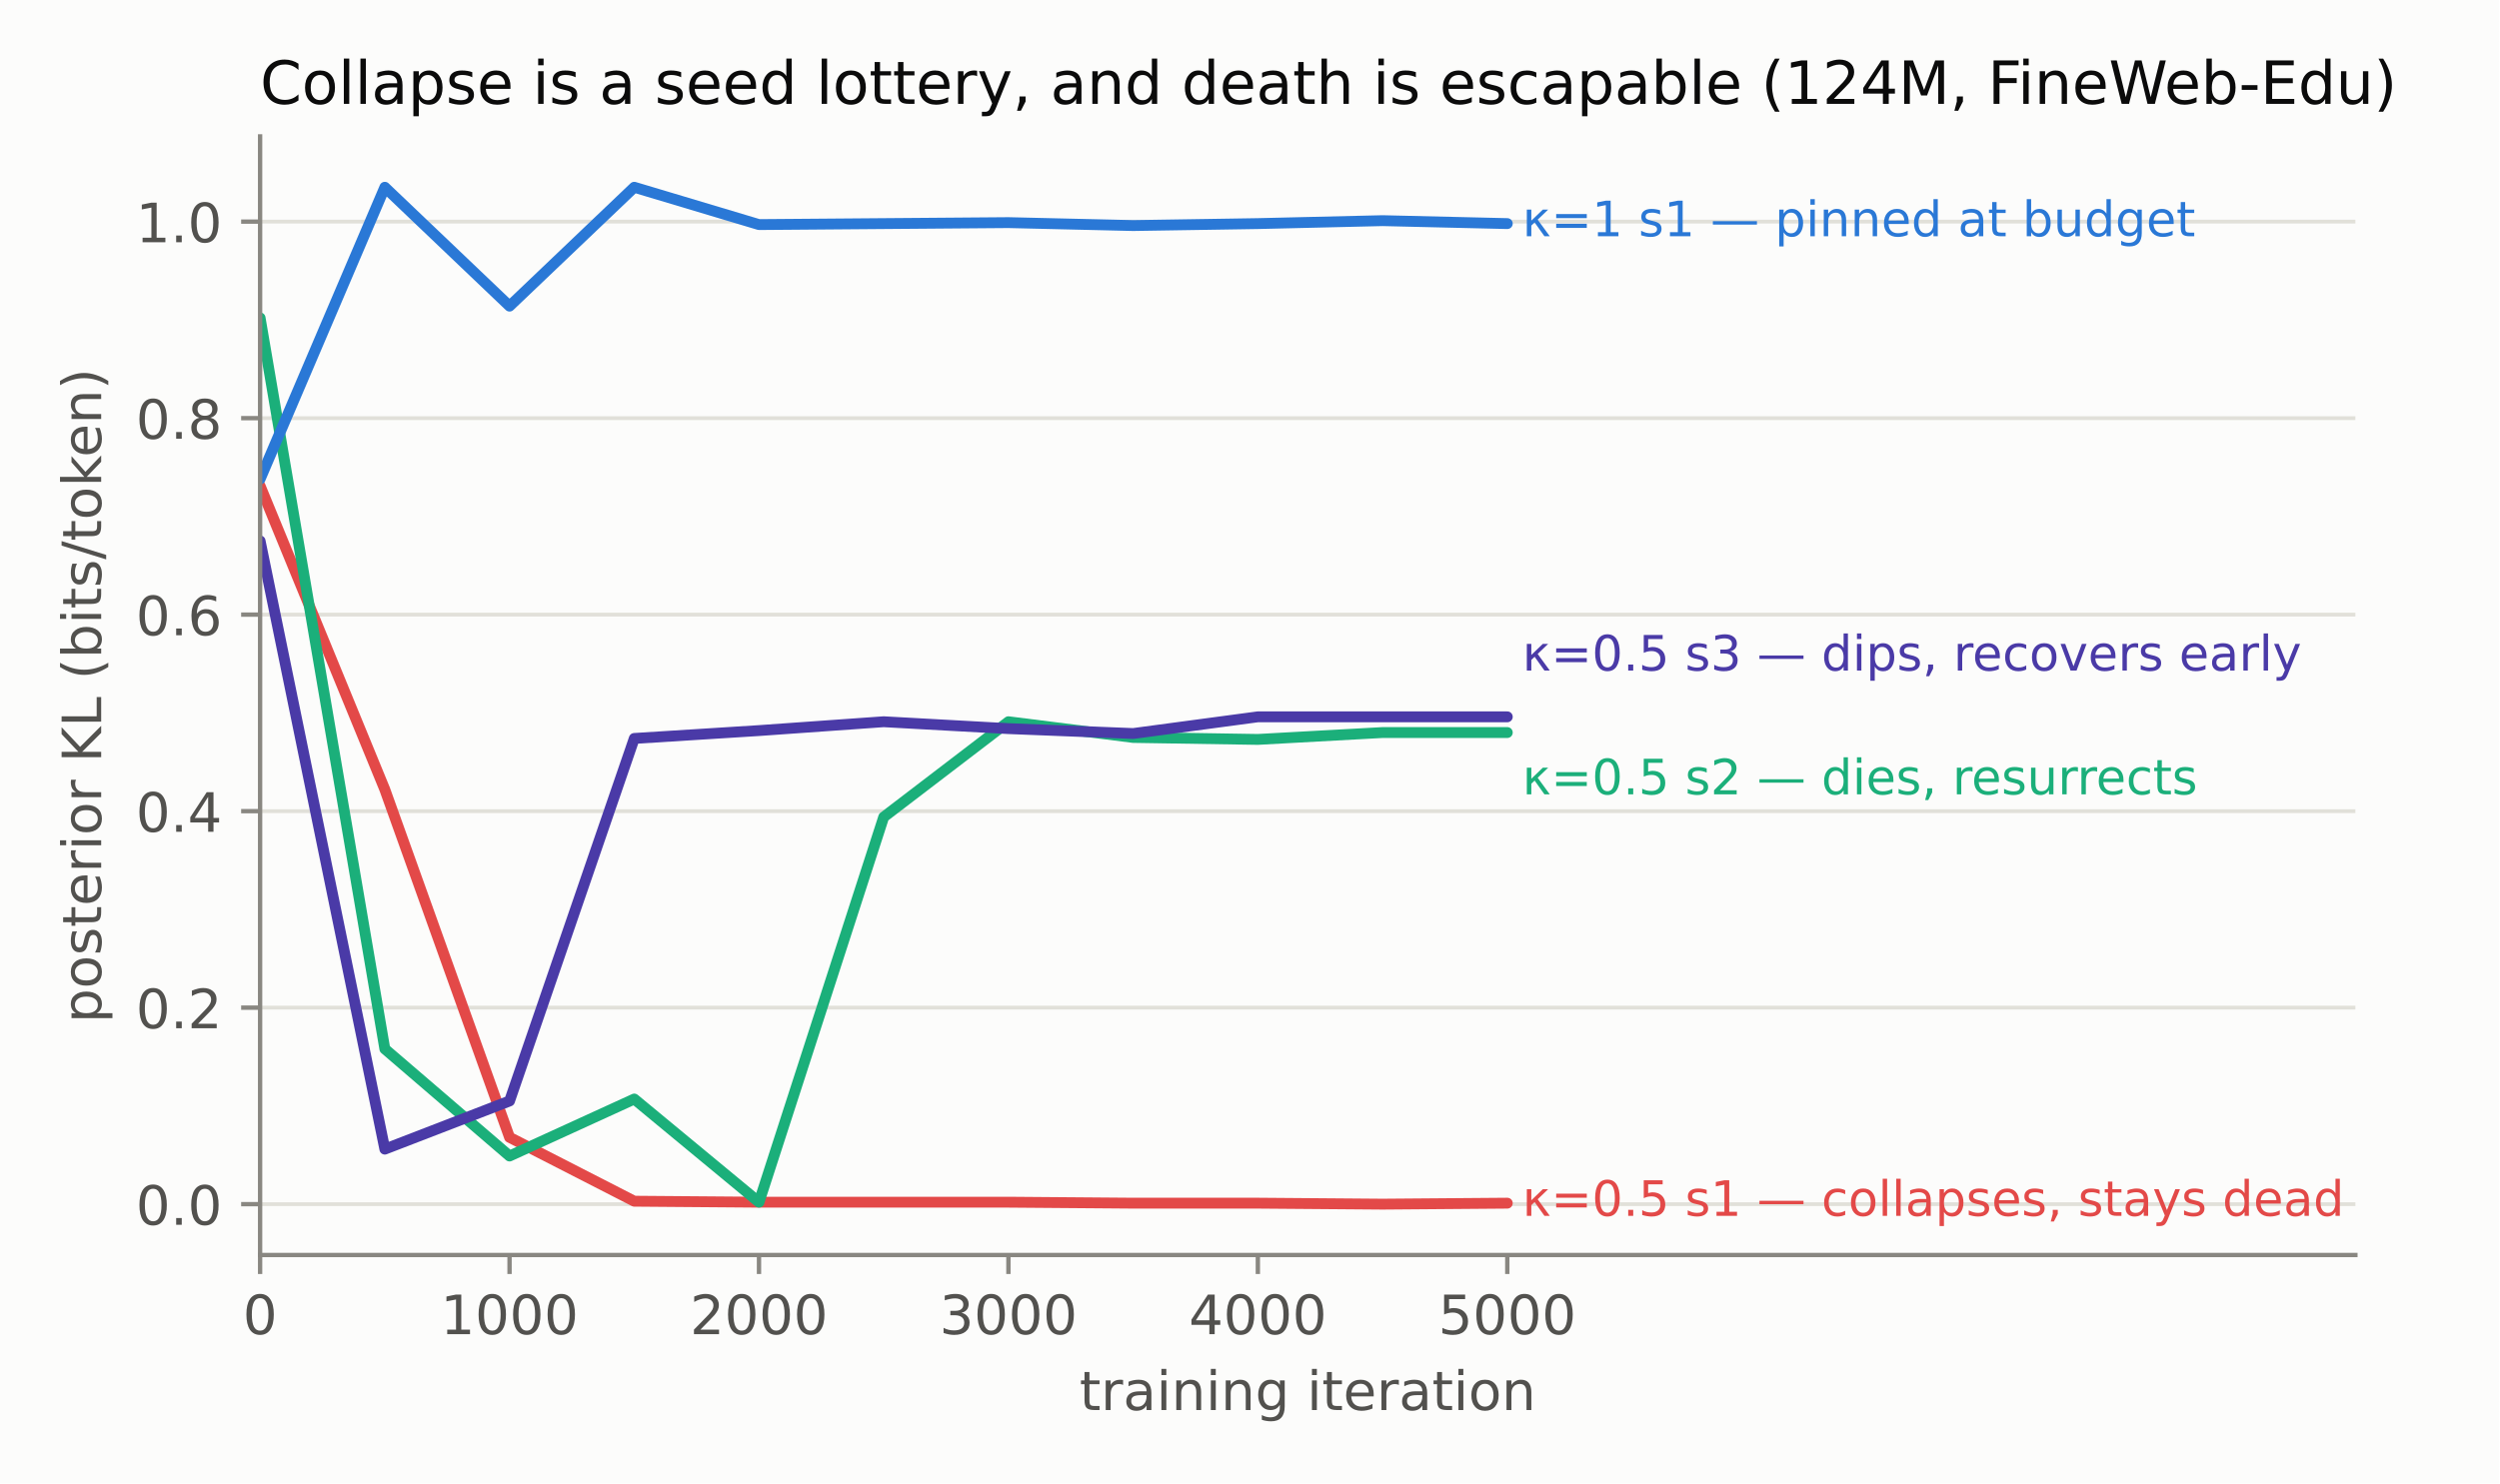
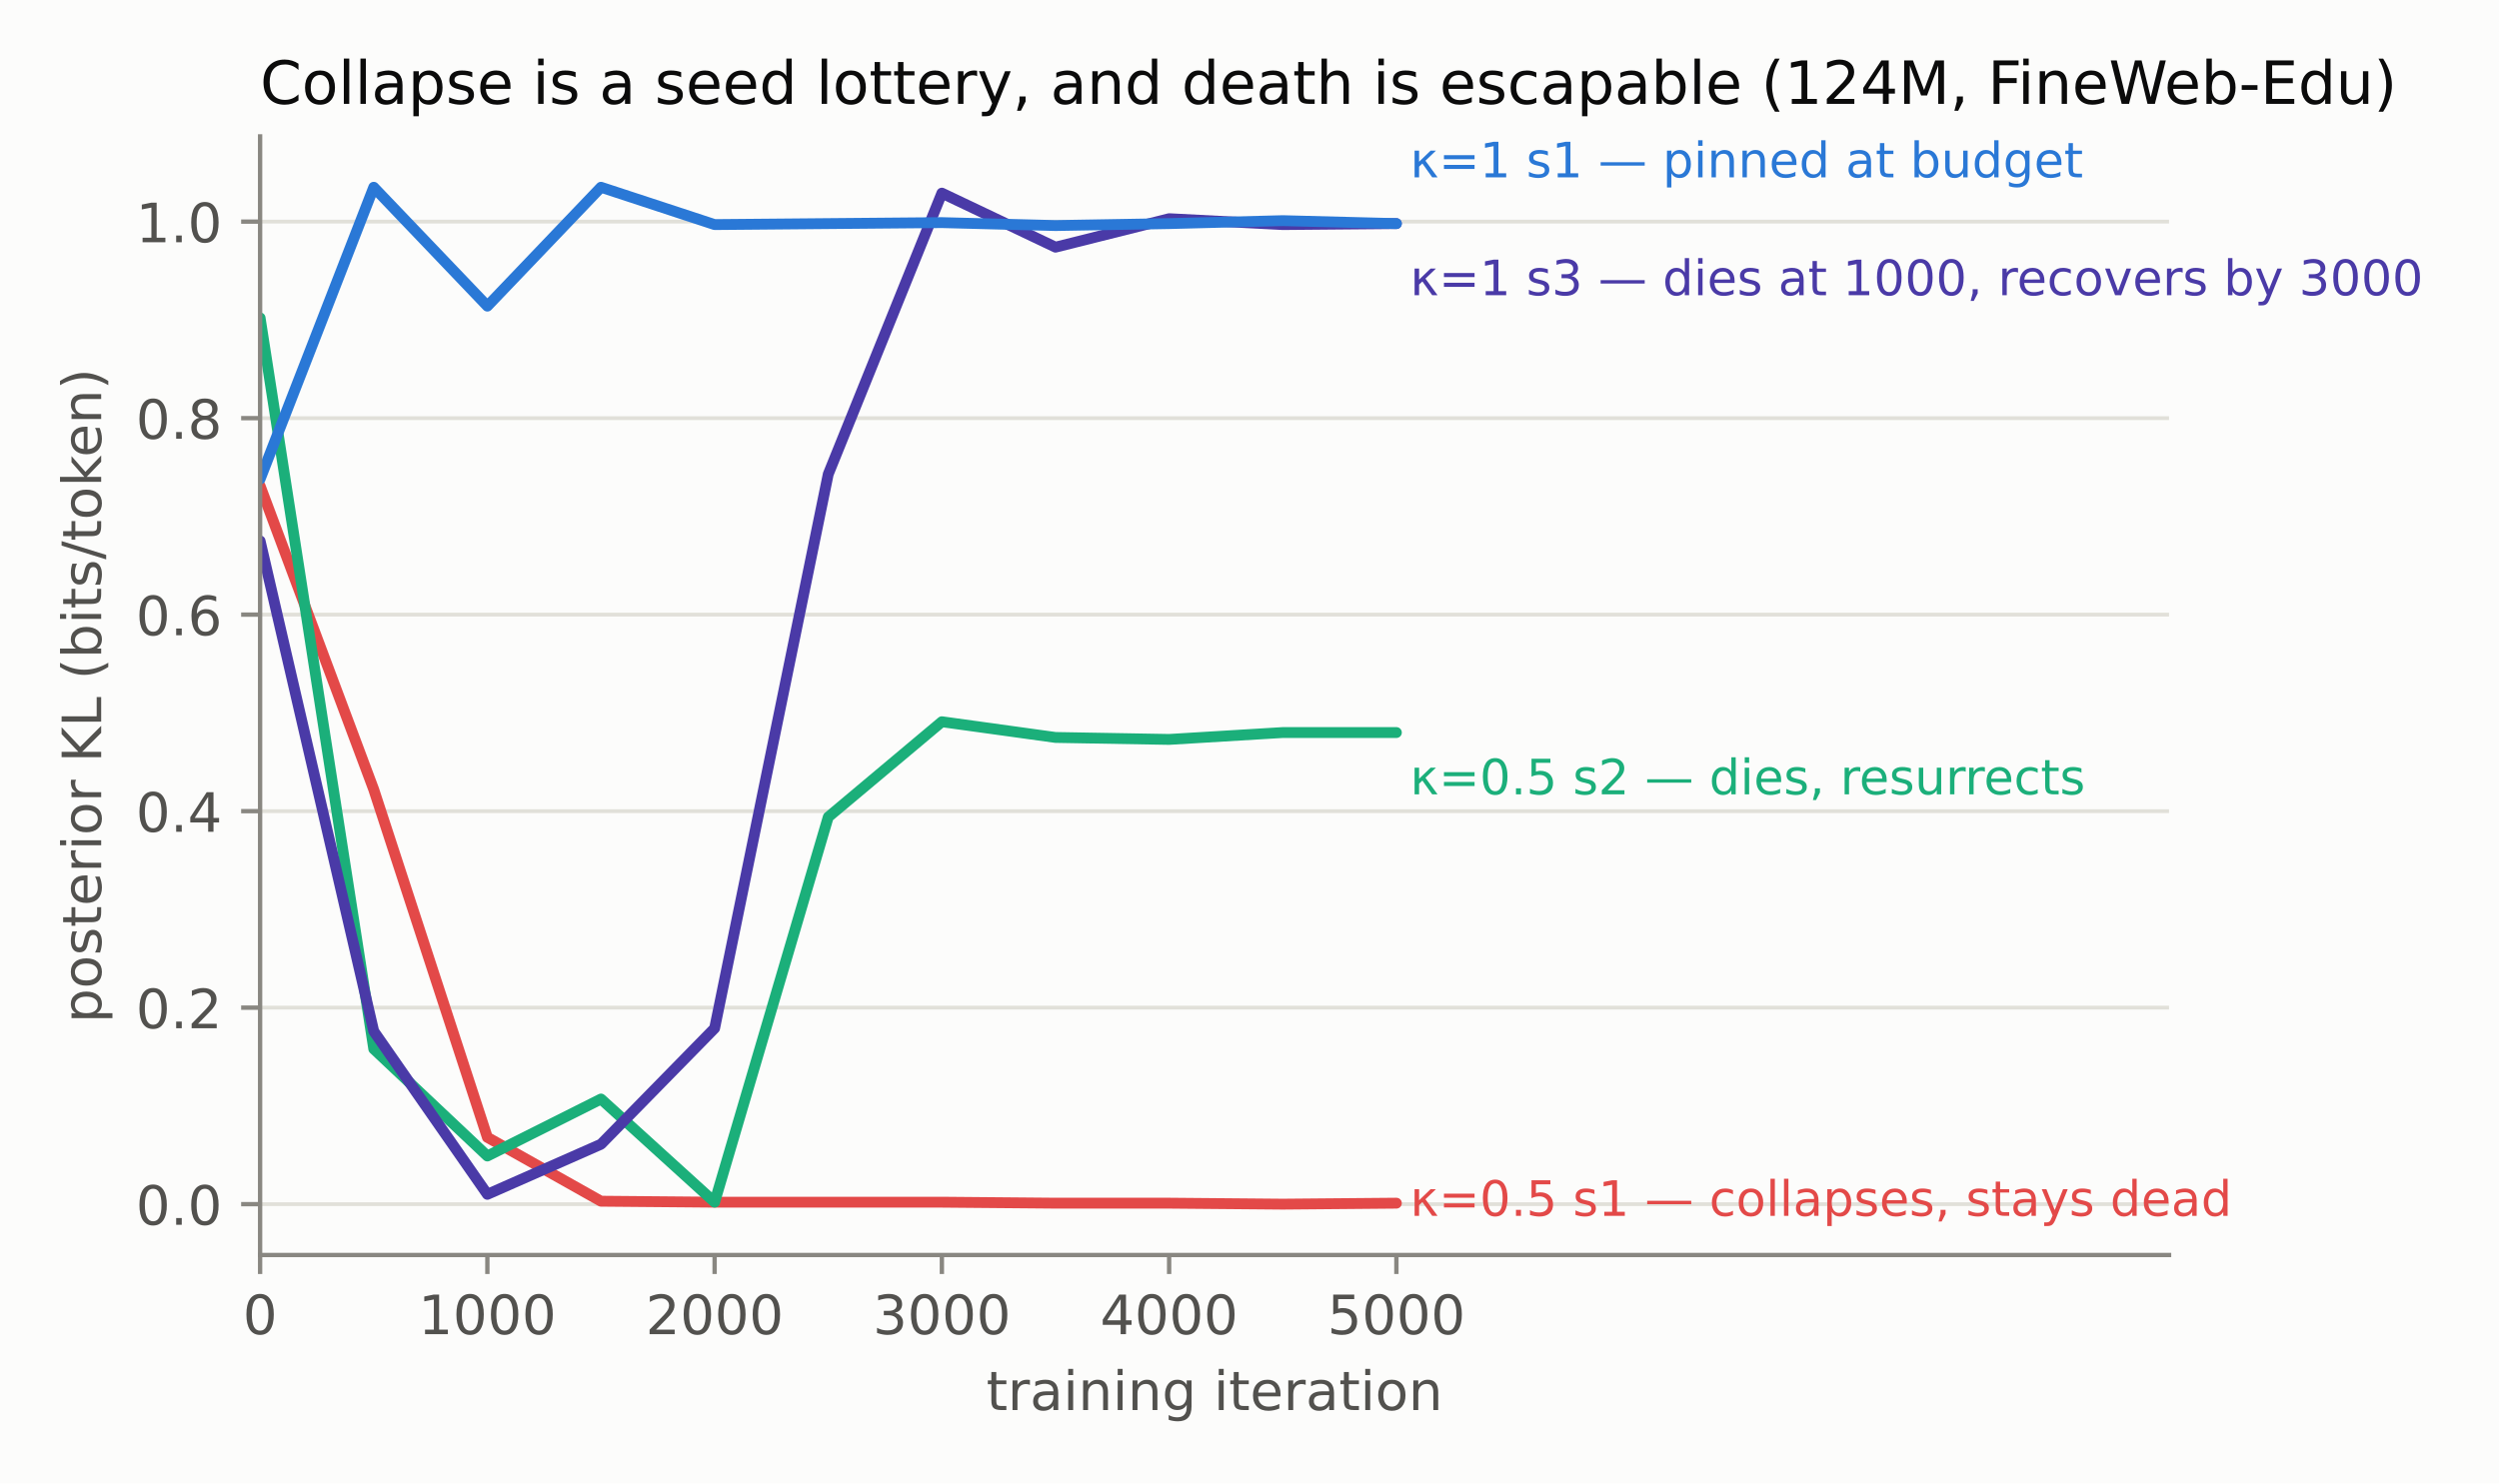
<svg xmlns="http://www.w3.org/2000/svg" xmlns:xlink="http://www.w3.org/1999/xlink" width="460.8pt" height="273.6pt" viewBox="0 0 460.8 273.6" version="1.1">
  <defs>
    <style type="text/css">*{stroke-linejoin: round; stroke-linecap: butt}</style>
  </defs>
  <g id="figure_1">
    <g id="patch_1">
      <path d="M 0 273.6  L 460.8 273.6  L 460.8 0  L 0 0  z " style="fill: #fcfcfb" />
    </g>
    <g id="axes_1">
      <g id="patch_2">
-         <path d="M 47.962 231.478  L 434.318 231.478  L 434.318 25.157  L 47.962 25.157  z " style="fill: #fcfcfb" />
+         <path d="M 47.962 231.478  L 399.96 231.478  L 399.96 25.157  L 47.962 25.157  z " style="fill: #fcfcfb" />
      </g>
      <g id="matplotlib.axis_1">
        <g id="xtick_1">
          <g id="line2d_1">
            <defs>
-               <path id="m0663802d5d" d="M 0 0  L 0 3.5  " style="stroke: #898781; stroke-width: 0.8" />
+               <path id="md5f95827db" d="M 0 0  L 0 3.5  " style="stroke: #898781; stroke-width: 0.8" />
            </defs>
            <g>
-               <use xlink:href="#m0663802d5d" x="47.962" y="231.478" style="fill: #898781; stroke: #898781; stroke-width: 0.8" />
+               <use xlink:href="#md5f95827db" x="47.962" y="231.478" style="fill: #898781; stroke: #898781; stroke-width: 0.8" />
            </g>
          </g>
          <g id="text_1">
            <text style="font-size: 10px; font-family: 'DejaVu Sans', 'Bitstream Vera Sans', 'Computer Modern Sans Serif', 'Lucida Grande', 'Verdana', 'Geneva', 'Lucid', 'Arial', 'Helvetica', 'Avant Garde', sans-serif; text-anchor: middle; fill: #52514e" x="47.962" y="246.075" transform="rotate(-0 47.96234 246.0753)">0</text>
          </g>
        </g>
        <g id="xtick_2">
          <g id="line2d_2">
            <g>
-               <use xlink:href="#m0663802d5d" x="93.957" y="231.478" style="fill: #898781; stroke: #898781; stroke-width: 0.8" />
+               <use xlink:href="#md5f95827db" x="89.867" y="231.478" style="fill: #898781; stroke: #898781; stroke-width: 0.8" />
            </g>
          </g>
          <g id="text_2">
-             <text style="font-size: 10px; font-family: 'DejaVu Sans', 'Bitstream Vera Sans', 'Computer Modern Sans Serif', 'Lucida Grande', 'Verdana', 'Geneva', 'Lucid', 'Arial', 'Helvetica', 'Avant Garde', sans-serif; text-anchor: middle; fill: #52514e" x="93.957" y="246.075" transform="rotate(-0 93.95703 246.0753)">1000</text>
+             <text style="font-size: 10px; font-family: 'DejaVu Sans', 'Bitstream Vera Sans', 'Computer Modern Sans Serif', 'Lucida Grande', 'Verdana', 'Geneva', 'Lucid', 'Arial', 'Helvetica', 'Avant Garde', sans-serif; text-anchor: middle; fill: #52514e" x="89.867" y="246.075" transform="rotate(-0 89.86685 246.0753)">1000</text>
          </g>
        </g>
        <g id="xtick_3">
          <g id="line2d_3">
            <g>
-               <use xlink:href="#m0663802d5d" x="139.952" y="231.478" style="fill: #898781; stroke: #898781; stroke-width: 0.8" />
+               <use xlink:href="#md5f95827db" x="131.771" y="231.478" style="fill: #898781; stroke: #898781; stroke-width: 0.8" />
            </g>
          </g>
          <g id="text_3">
-             <text style="font-size: 10px; font-family: 'DejaVu Sans', 'Bitstream Vera Sans', 'Computer Modern Sans Serif', 'Lucida Grande', 'Verdana', 'Geneva', 'Lucid', 'Arial', 'Helvetica', 'Avant Garde', sans-serif; text-anchor: middle; fill: #52514e" x="139.952" y="246.075" transform="rotate(-0 139.9517 246.0753)">2000</text>
+             <text style="font-size: 10px; font-family: 'DejaVu Sans', 'Bitstream Vera Sans', 'Computer Modern Sans Serif', 'Lucida Grande', 'Verdana', 'Geneva', 'Lucid', 'Arial', 'Helvetica', 'Avant Garde', sans-serif; text-anchor: middle; fill: #52514e" x="131.771" y="246.075" transform="rotate(-0 131.7714 246.0753)">2000</text>
          </g>
        </g>
        <g id="xtick_4">
          <g id="line2d_4">
            <g>
-               <use xlink:href="#m0663802d5d" x="185.946" y="231.478" style="fill: #898781; stroke: #898781; stroke-width: 0.8" />
+               <use xlink:href="#md5f95827db" x="173.676" y="231.478" style="fill: #898781; stroke: #898781; stroke-width: 0.8" />
            </g>
          </g>
          <g id="text_4">
-             <text style="font-size: 10px; font-family: 'DejaVu Sans', 'Bitstream Vera Sans', 'Computer Modern Sans Serif', 'Lucida Grande', 'Verdana', 'Geneva', 'Lucid', 'Arial', 'Helvetica', 'Avant Garde', sans-serif; text-anchor: middle; fill: #52514e" x="185.946" y="246.075" transform="rotate(-0 185.9464 246.0753)">3000</text>
+             <text style="font-size: 10px; font-family: 'DejaVu Sans', 'Bitstream Vera Sans', 'Computer Modern Sans Serif', 'Lucida Grande', 'Verdana', 'Geneva', 'Lucid', 'Arial', 'Helvetica', 'Avant Garde', sans-serif; text-anchor: middle; fill: #52514e" x="173.676" y="246.075" transform="rotate(-0 173.6759 246.0753)">3000</text>
          </g>
        </g>
        <g id="xtick_5">
          <g id="line2d_5">
            <g>
-               <use xlink:href="#m0663802d5d" x="231.941" y="231.478" style="fill: #898781; stroke: #898781; stroke-width: 0.8" />
+               <use xlink:href="#md5f95827db" x="215.58" y="231.478" style="fill: #898781; stroke: #898781; stroke-width: 0.8" />
            </g>
          </g>
          <g id="text_5">
-             <text style="font-size: 10px; font-family: 'DejaVu Sans', 'Bitstream Vera Sans', 'Computer Modern Sans Serif', 'Lucida Grande', 'Verdana', 'Geneva', 'Lucid', 'Arial', 'Helvetica', 'Avant Garde', sans-serif; text-anchor: middle; fill: #52514e" x="231.941" y="246.075" transform="rotate(-0 231.9411 246.0753)">4000</text>
+             <text style="font-size: 10px; font-family: 'DejaVu Sans', 'Bitstream Vera Sans', 'Computer Modern Sans Serif', 'Lucida Grande', 'Verdana', 'Geneva', 'Lucid', 'Arial', 'Helvetica', 'Avant Garde', sans-serif; text-anchor: middle; fill: #52514e" x="215.58" y="246.075" transform="rotate(-0 215.5804 246.0753)">4000</text>
          </g>
        </g>
        <g id="xtick_6">
          <g id="line2d_6">
            <g>
-               <use xlink:href="#m0663802d5d" x="277.936" y="231.478" style="fill: #898781; stroke: #898781; stroke-width: 0.8" />
+               <use xlink:href="#md5f95827db" x="257.485" y="231.478" style="fill: #898781; stroke: #898781; stroke-width: 0.8" />
            </g>
          </g>
          <g id="text_6">
-             <text style="font-size: 10px; font-family: 'DejaVu Sans', 'Bitstream Vera Sans', 'Computer Modern Sans Serif', 'Lucida Grande', 'Verdana', 'Geneva', 'Lucid', 'Arial', 'Helvetica', 'Avant Garde', sans-serif; text-anchor: middle; fill: #52514e" x="277.936" y="246.075" transform="rotate(-0 277.9358 246.0753)">5000</text>
+             <text style="font-size: 10px; font-family: 'DejaVu Sans', 'Bitstream Vera Sans', 'Computer Modern Sans Serif', 'Lucida Grande', 'Verdana', 'Geneva', 'Lucid', 'Arial', 'Helvetica', 'Avant Garde', sans-serif; text-anchor: middle; fill: #52514e" x="257.485" y="246.075" transform="rotate(-0 257.4849 246.0753)">5000</text>
          </g>
        </g>
        <g id="text_7">
-           <text style="font-size: 10px; font-family: 'DejaVu Sans', 'Bitstream Vera Sans', 'Computer Modern Sans Serif', 'Lucida Grande', 'Verdana', 'Geneva', 'Lucid', 'Arial', 'Helvetica', 'Avant Garde', sans-serif; text-anchor: middle; fill: #52514e" x="241.14" y="260.076" transform="rotate(-0 241.14 260.0761)">training iteration</text>
+           <text style="font-size: 10px; font-family: 'DejaVu Sans', 'Bitstream Vera Sans', 'Computer Modern Sans Serif', 'Lucida Grande', 'Verdana', 'Geneva', 'Lucid', 'Arial', 'Helvetica', 'Avant Garde', sans-serif; text-anchor: middle; fill: #52514e" x="223.961" y="260.076" transform="rotate(-0 223.9613 260.0761)">training iteration</text>
        </g>
      </g>
      <g id="matplotlib.axis_2">
        <g id="ytick_1">
          <g id="line2d_7">
-             <path d="M 47.962 222.099  L 434.318 222.099  " clip-path="url(#pc7868b0a5f)" style="fill: none; stroke: #e1e0d9; stroke-width: 0.7; stroke-linecap: square" />
+             <path d="M 47.962 222.099  L 399.96 222.099  " clip-path="url(#p5c7fcc9bc1)" style="fill: none; stroke: #e1e0d9; stroke-width: 0.7; stroke-linecap: square" />
          </g>
          <g id="line2d_8">
            <defs>
-               <path id="m0fccb99610" d="M 0 0  L -3.5 0  " style="stroke: #898781; stroke-width: 0.8" />
+               <path id="mb1d2c8f6e0" d="M 0 0  L -3.5 0  " style="stroke: #898781; stroke-width: 0.8" />
            </defs>
            <g>
-               <use xlink:href="#m0fccb99610" x="47.962" y="222.099" style="fill: #898781; stroke: #898781; stroke-width: 0.8" />
+               <use xlink:href="#mb1d2c8f6e0" x="47.962" y="222.099" style="fill: #898781; stroke: #898781; stroke-width: 0.8" />
            </g>
          </g>
          <g id="text_8">
            <text style="font-size: 10px; font-family: 'DejaVu Sans', 'Bitstream Vera Sans', 'Computer Modern Sans Serif', 'Lucida Grande', 'Verdana', 'Geneva', 'Lucid', 'Arial', 'Helvetica', 'Avant Garde', sans-serif; text-anchor: end; fill: #52514e" x="40.962" y="225.898" transform="rotate(-0 40.96234 225.8983)">0.0</text>
          </g>
        </g>
        <g id="ytick_2">
          <g id="line2d_9">
-             <path d="M 47.962 185.855  L 434.318 185.855  " clip-path="url(#pc7868b0a5f)" style="fill: none; stroke: #e1e0d9; stroke-width: 0.7; stroke-linecap: square" />
+             <path d="M 47.962 185.855  L 399.96 185.855  " clip-path="url(#p5c7fcc9bc1)" style="fill: none; stroke: #e1e0d9; stroke-width: 0.7; stroke-linecap: square" />
          </g>
          <g id="line2d_10">
            <g>
-               <use xlink:href="#m0fccb99610" x="47.962" y="185.855" style="fill: #898781; stroke: #898781; stroke-width: 0.8" />
+               <use xlink:href="#mb1d2c8f6e0" x="47.962" y="185.855" style="fill: #898781; stroke: #898781; stroke-width: 0.8" />
            </g>
          </g>
          <g id="text_9">
            <text style="font-size: 10px; font-family: 'DejaVu Sans', 'Bitstream Vera Sans', 'Computer Modern Sans Serif', 'Lucida Grande', 'Verdana', 'Geneva', 'Lucid', 'Arial', 'Helvetica', 'Avant Garde', sans-serif; text-anchor: end; fill: #52514e" x="40.962" y="189.654" transform="rotate(-0 40.96234 189.6541)">0.2</text>
          </g>
        </g>
        <g id="ytick_3">
          <g id="line2d_11">
-             <path d="M 47.962 149.611  L 434.318 149.611  " clip-path="url(#pc7868b0a5f)" style="fill: none; stroke: #e1e0d9; stroke-width: 0.7; stroke-linecap: square" />
+             <path d="M 47.962 149.611  L 399.96 149.611  " clip-path="url(#p5c7fcc9bc1)" style="fill: none; stroke: #e1e0d9; stroke-width: 0.7; stroke-linecap: square" />
          </g>
          <g id="line2d_12">
            <g>
-               <use xlink:href="#m0fccb99610" x="47.962" y="149.611" style="fill: #898781; stroke: #898781; stroke-width: 0.8" />
+               <use xlink:href="#mb1d2c8f6e0" x="47.962" y="149.611" style="fill: #898781; stroke: #898781; stroke-width: 0.8" />
            </g>
          </g>
          <g id="text_10">
            <text style="font-size: 10px; font-family: 'DejaVu Sans', 'Bitstream Vera Sans', 'Computer Modern Sans Serif', 'Lucida Grande', 'Verdana', 'Geneva', 'Lucid', 'Arial', 'Helvetica', 'Avant Garde', sans-serif; text-anchor: end; fill: #52514e" x="40.962" y="153.41" transform="rotate(-0 40.96234 153.4098)">0.4</text>
          </g>
        </g>
        <g id="ytick_4">
          <g id="line2d_13">
-             <path d="M 47.962 113.367  L 434.318 113.367  " clip-path="url(#pc7868b0a5f)" style="fill: none; stroke: #e1e0d9; stroke-width: 0.7; stroke-linecap: square" />
+             <path d="M 47.962 113.367  L 399.96 113.367  " clip-path="url(#p5c7fcc9bc1)" style="fill: none; stroke: #e1e0d9; stroke-width: 0.7; stroke-linecap: square" />
          </g>
          <g id="line2d_14">
            <g>
-               <use xlink:href="#m0fccb99610" x="47.962" y="113.367" style="fill: #898781; stroke: #898781; stroke-width: 0.8" />
+               <use xlink:href="#mb1d2c8f6e0" x="47.962" y="113.367" style="fill: #898781; stroke: #898781; stroke-width: 0.8" />
            </g>
          </g>
          <g id="text_11">
            <text style="font-size: 10px; font-family: 'DejaVu Sans', 'Bitstream Vera Sans', 'Computer Modern Sans Serif', 'Lucida Grande', 'Verdana', 'Geneva', 'Lucid', 'Arial', 'Helvetica', 'Avant Garde', sans-serif; text-anchor: end; fill: #52514e" x="40.962" y="117.166" transform="rotate(-0 40.96234 117.1656)">0.6</text>
          </g>
        </g>
        <g id="ytick_5">
          <g id="line2d_15">
-             <path d="M 47.962 77.123  L 434.318 77.123  " clip-path="url(#pc7868b0a5f)" style="fill: none; stroke: #e1e0d9; stroke-width: 0.7; stroke-linecap: square" />
+             <path d="M 47.962 77.123  L 399.96 77.123  " clip-path="url(#p5c7fcc9bc1)" style="fill: none; stroke: #e1e0d9; stroke-width: 0.7; stroke-linecap: square" />
          </g>
          <g id="line2d_16">
            <g>
-               <use xlink:href="#m0fccb99610" x="47.962" y="77.123" style="fill: #898781; stroke: #898781; stroke-width: 0.8" />
+               <use xlink:href="#mb1d2c8f6e0" x="47.962" y="77.123" style="fill: #898781; stroke: #898781; stroke-width: 0.8" />
            </g>
          </g>
          <g id="text_12">
            <text style="font-size: 10px; font-family: 'DejaVu Sans', 'Bitstream Vera Sans', 'Computer Modern Sans Serif', 'Lucida Grande', 'Verdana', 'Geneva', 'Lucid', 'Arial', 'Helvetica', 'Avant Garde', sans-serif; text-anchor: end; fill: #52514e" x="40.962" y="80.921" transform="rotate(-0 40.96234 80.9214)">0.8</text>
          </g>
        </g>
        <g id="ytick_6">
          <g id="line2d_17">
-             <path d="M 47.962 40.878  L 434.318 40.878  " clip-path="url(#pc7868b0a5f)" style="fill: none; stroke: #e1e0d9; stroke-width: 0.7; stroke-linecap: square" />
+             <path d="M 47.962 40.878  L 399.96 40.878  " clip-path="url(#p5c7fcc9bc1)" style="fill: none; stroke: #e1e0d9; stroke-width: 0.7; stroke-linecap: square" />
          </g>
          <g id="line2d_18">
            <g>
-               <use xlink:href="#m0fccb99610" x="47.962" y="40.878" style="fill: #898781; stroke: #898781; stroke-width: 0.8" />
+               <use xlink:href="#mb1d2c8f6e0" x="47.962" y="40.878" style="fill: #898781; stroke: #898781; stroke-width: 0.8" />
            </g>
          </g>
          <g id="text_13">
            <text style="font-size: 10px; font-family: 'DejaVu Sans', 'Bitstream Vera Sans', 'Computer Modern Sans Serif', 'Lucida Grande', 'Verdana', 'Geneva', 'Lucid', 'Arial', 'Helvetica', 'Avant Garde', sans-serif; text-anchor: end; fill: #52514e" x="40.962" y="44.677" transform="rotate(-0 40.96234 44.67718)">1.0</text>
          </g>
        </g>
        <g id="text_14">
          <text style="font-size: 10px; font-family: 'DejaVu Sans', 'Bitstream Vera Sans', 'Computer Modern Sans Serif', 'Lucida Grande', 'Verdana', 'Geneva', 'Lucid', 'Arial', 'Helvetica', 'Avant Garde', sans-serif; text-anchor: middle; fill: #52514e" x="18.657" y="128.318" transform="rotate(-90 18.65687 128.3175)">posterior KL (bits/token)</text>
        </g>
      </g>
      <g id="line2d_19">
-         <path d="M 47.962 89.627  L 70.96 145.624  L 93.957 209.776  L 116.954 221.556  L 139.952 221.737  L 162.949 221.737  L 185.946 221.737  L 208.944 221.918  L 231.941 221.918  L 254.938 222.099  L 277.936 221.918  " clip-path="url(#pc7868b0a5f)" style="fill: none; stroke: #e34948; stroke-width: 2; stroke-linecap: round" />
+         <path d="M 47.962 89.627  L 68.915 145.624  L 89.867 209.776  L 110.819 221.556  L 131.771 221.737  L 152.724 221.737  L 173.676 221.737  L 194.628 221.918  L 215.58 221.918  L 236.533 222.099  L 257.485 221.918  " clip-path="url(#p5c7fcc9bc1)" style="fill: none; stroke: #e34948; stroke-width: 2; stroke-linecap: round" />
      </g>
      <g id="line2d_20">
-         <path d="M 47.962 58.638  L 70.96 193.467  L 93.957 213.22  L 116.954 202.709  L 139.952 221.737  L 162.949 150.698  L 185.946 133.12  L 208.944 136.019  L 231.941 136.382  L 254.938 135.113  L 277.936 135.113  " clip-path="url(#pc7868b0a5f)" style="fill: none; stroke: #1baf7a; stroke-width: 2; stroke-linecap: round" />
+         <path d="M 47.962 58.638  L 68.915 193.467  L 89.867 213.22  L 110.819 202.709  L 131.771 221.737  L 152.724 150.698  L 173.676 133.12  L 194.628 136.019  L 215.58 136.382  L 236.533 135.113  L 257.485 135.113  " clip-path="url(#p5c7fcc9bc1)" style="fill: none; stroke: #1baf7a; stroke-width: 2; stroke-linecap: round" />
      </g>
      <g id="line2d_21">
-         <path d="M 47.962 99.775  L 70.96 211.951  L 93.957 203.071  L 116.954 136.201  L 139.952 134.751  L 162.949 133.12  L 185.946 134.388  L 208.944 135.295  L 231.941 132.214  L 254.938 132.214  L 277.936 132.214  " clip-path="url(#pc7868b0a5f)" style="fill: none; stroke: #4a3aa7; stroke-width: 2; stroke-linecap: round" />
+         <path d="M 47.962 99.775  L 68.915 190.205  L 89.867 220.287  L 110.819 211.045  L 131.771 189.661  L 152.724 87.452  L 173.676 35.623  L 194.628 45.59  L 215.58 40.335  L 236.533 41.422  L 257.485 41.241  " clip-path="url(#p5c7fcc9bc1)" style="fill: none; stroke: #4a3aa7; stroke-width: 2; stroke-linecap: round" />
      </g>
      <g id="line2d_22">
-         <path d="M 47.962 88.358  L 70.96 34.536  L 93.957 56.463  L 116.954 34.536  L 139.952 41.422  L 162.949 41.241  L 185.946 41.06  L 208.944 41.603  L 231.941 41.241  L 254.938 40.697  L 277.936 41.241  " clip-path="url(#pc7868b0a5f)" style="fill: none; stroke: #2a78d6; stroke-width: 2; stroke-linecap: round" />
+         <path d="M 47.962 88.358  L 68.915 34.536  L 89.867 56.463  L 110.819 34.536  L 131.771 41.422  L 152.724 41.241  L 173.676 41.06  L 194.628 41.603  L 215.58 41.241  L 236.533 40.697  L 257.485 41.241  " clip-path="url(#p5c7fcc9bc1)" style="fill: none; stroke: #2a78d6; stroke-width: 2; stroke-linecap: round" />
      </g>
      <g id="patch_3">
        <path d="M 47.962 231.478  L 47.962 25.157  " style="fill: none; stroke: #898781; stroke-width: 0.8; stroke-linejoin: miter; stroke-linecap: square" />
      </g>
      <g id="patch_4">
-         <path d="M 47.962 231.478  L 434.318 231.478  " style="fill: none; stroke: #898781; stroke-width: 0.8; stroke-linejoin: miter; stroke-linecap: square" />
+         <path d="M 47.962 231.478  L 399.96 231.478  " style="fill: none; stroke: #898781; stroke-width: 0.8; stroke-linejoin: miter; stroke-linecap: square" />
      </g>
      <g id="text_15">
-         <text style="font-size: 9px; font-family: 'DejaVu Sans', 'Bitstream Vera Sans', 'Computer Modern Sans Serif', 'Lucida Grande', 'Verdana', 'Geneva', 'Lucid', 'Arial', 'Helvetica', 'Avant Garde', sans-serif; text-anchor: start; fill: #e34948" x="280.695" y="224.256" transform="rotate(-0 280.6955 224.2565)">κ=0.5 s1 — collapses, stays dead</text>
+         <text style="font-size: 9px; font-family: 'DejaVu Sans', 'Bitstream Vera Sans', 'Computer Modern Sans Serif', 'Lucida Grande', 'Verdana', 'Geneva', 'Lucid', 'Arial', 'Helvetica', 'Avant Garde', sans-serif; text-anchor: start; fill: #e34948" x="259.999" y="224.256" transform="rotate(-0 259.9992 224.2565)">κ=0.5 s1 — collapses, stays dead</text>
      </g>
      <g id="text_16">
-         <text style="font-size: 9px; font-family: 'DejaVu Sans', 'Bitstream Vera Sans', 'Computer Modern Sans Serif', 'Lucida Grande', 'Verdana', 'Geneva', 'Lucid', 'Arial', 'Helvetica', 'Avant Garde', sans-serif; text-anchor: start; fill: #1baf7a" x="280.695" y="146.513" transform="rotate(-0 280.6955 146.5126)">κ=0.5 s2 — dies, resurrects</text>
+         <text style="font-size: 9px; font-family: 'DejaVu Sans', 'Bitstream Vera Sans', 'Computer Modern Sans Serif', 'Lucida Grande', 'Verdana', 'Geneva', 'Lucid', 'Arial', 'Helvetica', 'Avant Garde', sans-serif; text-anchor: start; fill: #1baf7a" x="259.999" y="146.513" transform="rotate(-0 259.9992 146.5126)">κ=0.5 s2 — dies, resurrects</text>
      </g>
      <g id="text_17">
-         <text style="font-size: 9px; font-family: 'DejaVu Sans', 'Bitstream Vera Sans', 'Computer Modern Sans Serif', 'Lucida Grande', 'Verdana', 'Geneva', 'Lucid', 'Arial', 'Helvetica', 'Avant Garde', sans-serif; text-anchor: start; fill: #4a3aa7" x="280.695" y="123.679" transform="rotate(-0 280.6955 123.6788)">κ=0.5 s3 — dips, recovers early</text>
+         <text style="font-size: 9px; font-family: 'DejaVu Sans', 'Bitstream Vera Sans', 'Computer Modern Sans Serif', 'Lucida Grande', 'Verdana', 'Geneva', 'Lucid', 'Arial', 'Helvetica', 'Avant Garde', sans-serif; text-anchor: start; fill: #4a3aa7" x="259.999" y="54.452" transform="rotate(-0 259.9992 54.4523)">κ=1 s3 — dies at 1000, recovers by 3000</text>
      </g>
      <g id="text_18">
-         <text style="font-size: 9px; font-family: 'DejaVu Sans', 'Bitstream Vera Sans', 'Computer Modern Sans Serif', 'Lucida Grande', 'Verdana', 'Geneva', 'Lucid', 'Arial', 'Helvetica', 'Avant Garde', sans-serif; text-anchor: start; fill: #2a78d6" x="280.695" y="43.579" transform="rotate(-0 280.6955 43.57904)">κ=1 s1 — pinned at budget</text>
+         <text style="font-size: 9px; font-family: 'DejaVu Sans', 'Bitstream Vera Sans', 'Computer Modern Sans Serif', 'Lucida Grande', 'Verdana', 'Geneva', 'Lucid', 'Arial', 'Helvetica', 'Avant Garde', sans-serif; text-anchor: start; fill: #2a78d6" x="259.999" y="32.706" transform="rotate(-0 259.9992 32.70577)">κ=1 s1 — pinned at budget</text>
      </g>
      <g id="text_19">
        <text style="font-size: 11px; font-family: 'DejaVu Sans', 'Bitstream Vera Sans', 'Computer Modern Sans Serif', 'Lucida Grande', 'Verdana', 'Geneva', 'Lucid', 'Arial', 'Helvetica', 'Avant Garde', sans-serif; text-anchor: start; fill: #0b0b0b" x="47.962" y="19.157" transform="rotate(-0 47.96234 19.15742)">Collapse is a seed lottery, and death is escapable (124M, FineWeb-Edu)</text>
      </g>
    </g>
  </g>
  <defs>
-     <clipPath id="pc7868b0a5f">
-       <rect x="47.962" y="25.157" width="386.355" height="206.32" />
+     <clipPath id="p5c7fcc9bc1">
+       <rect x="47.962" y="25.157" width="351.998" height="206.32" />
    </clipPath>
  </defs>
</svg>
